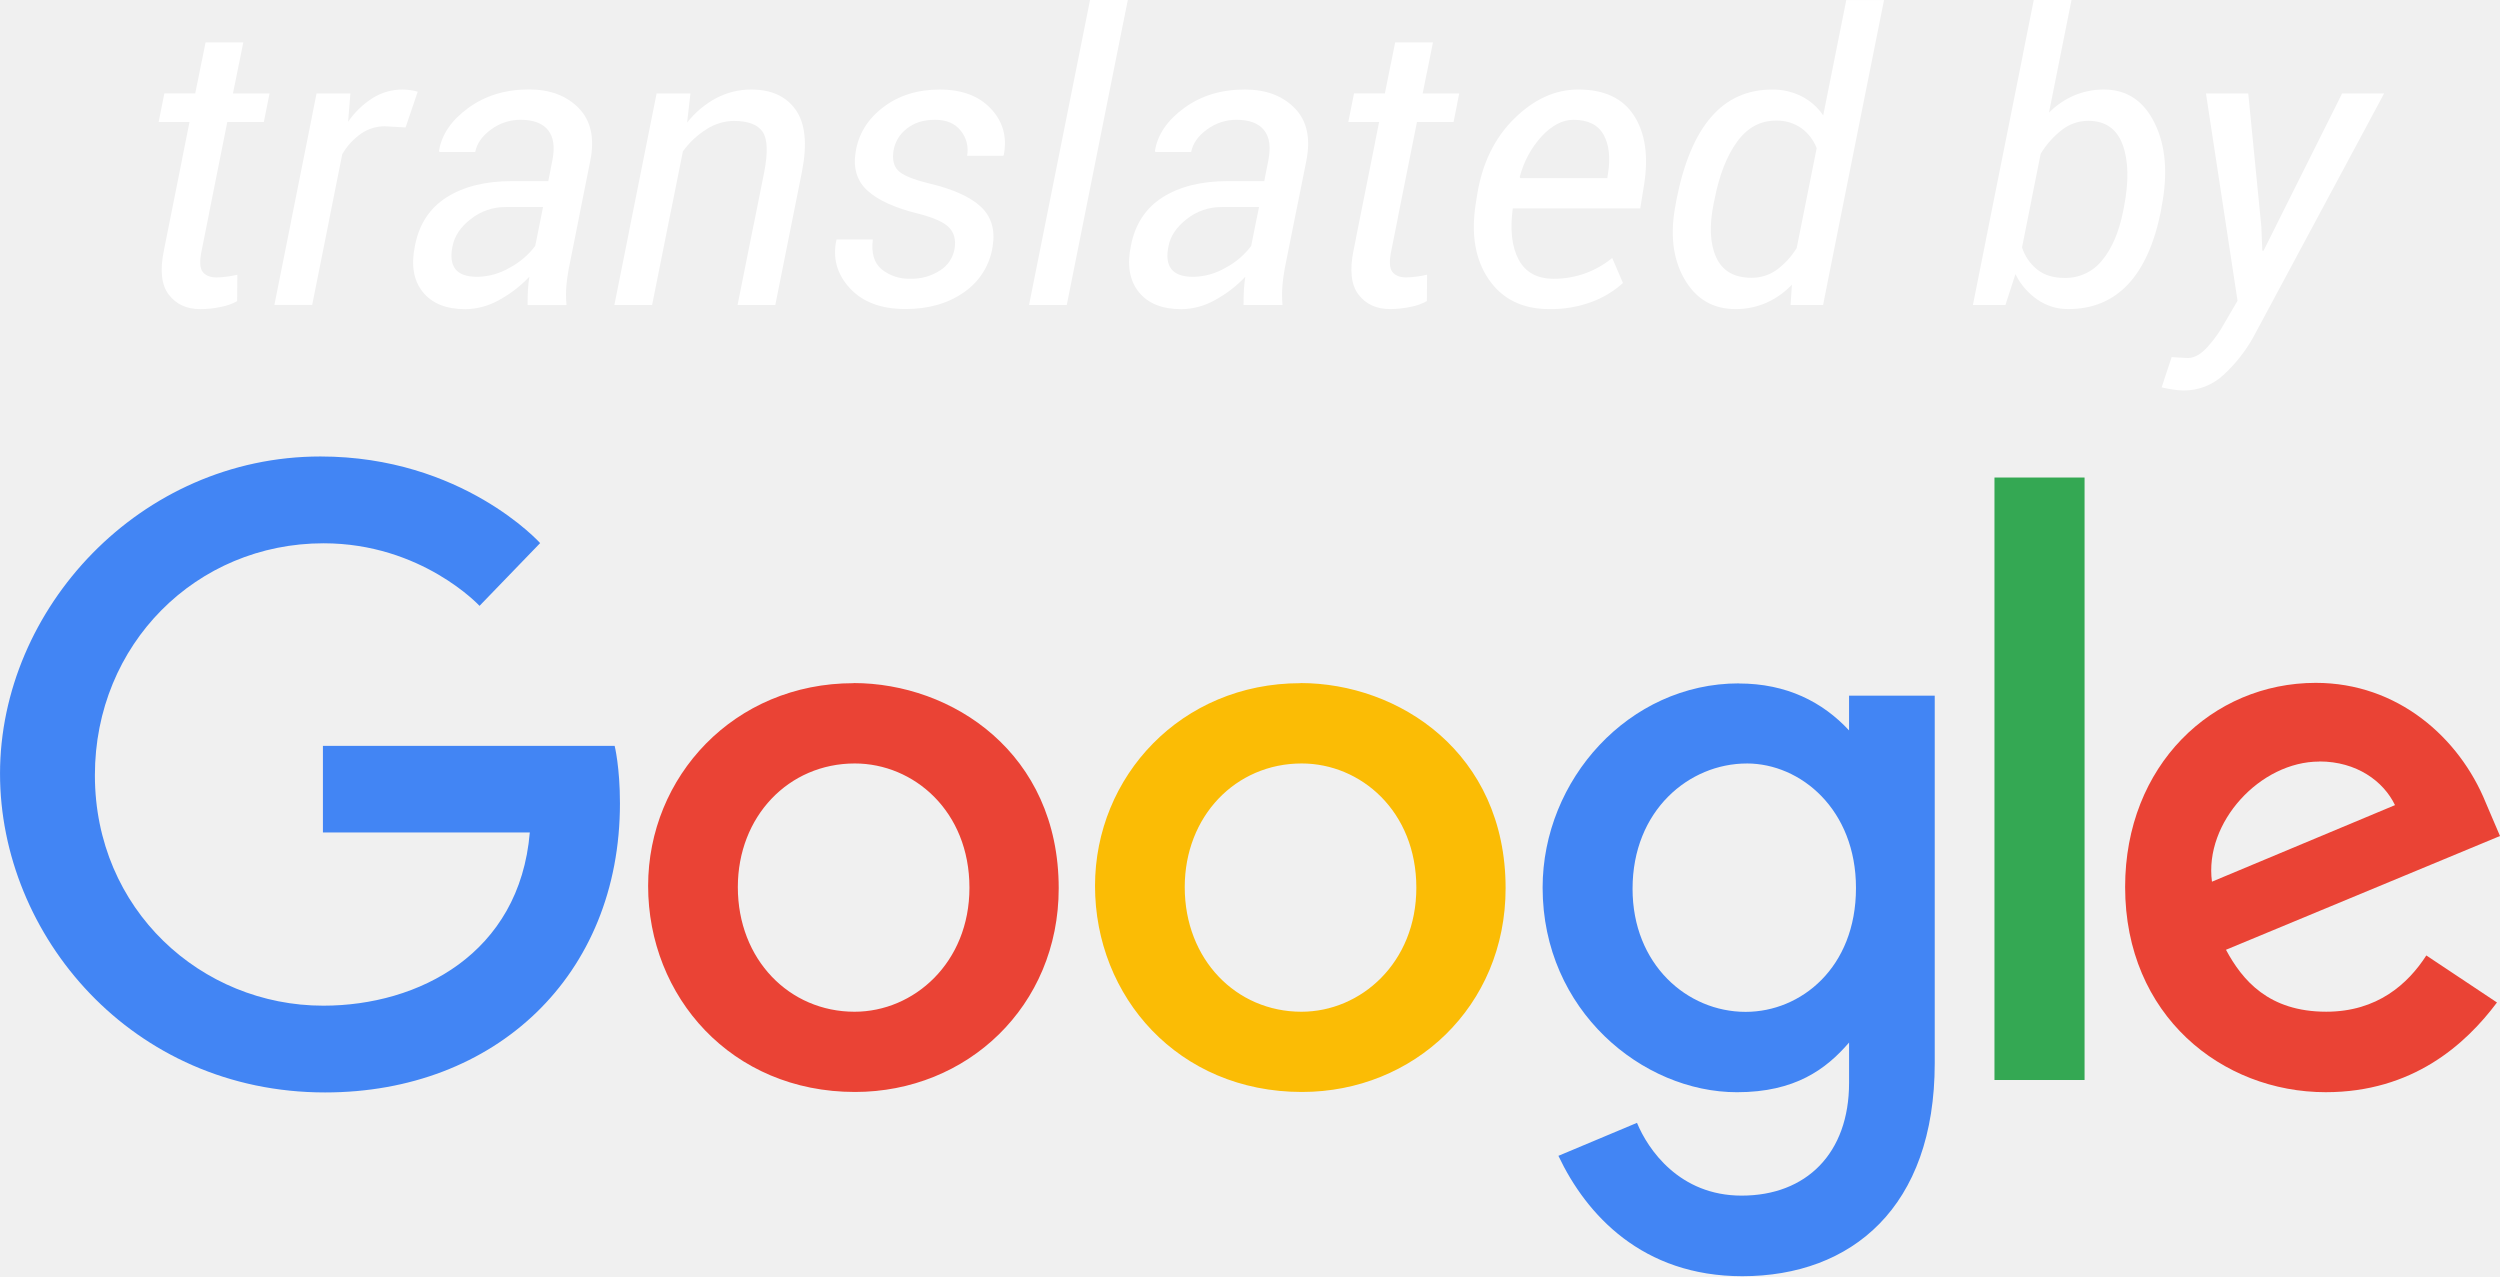
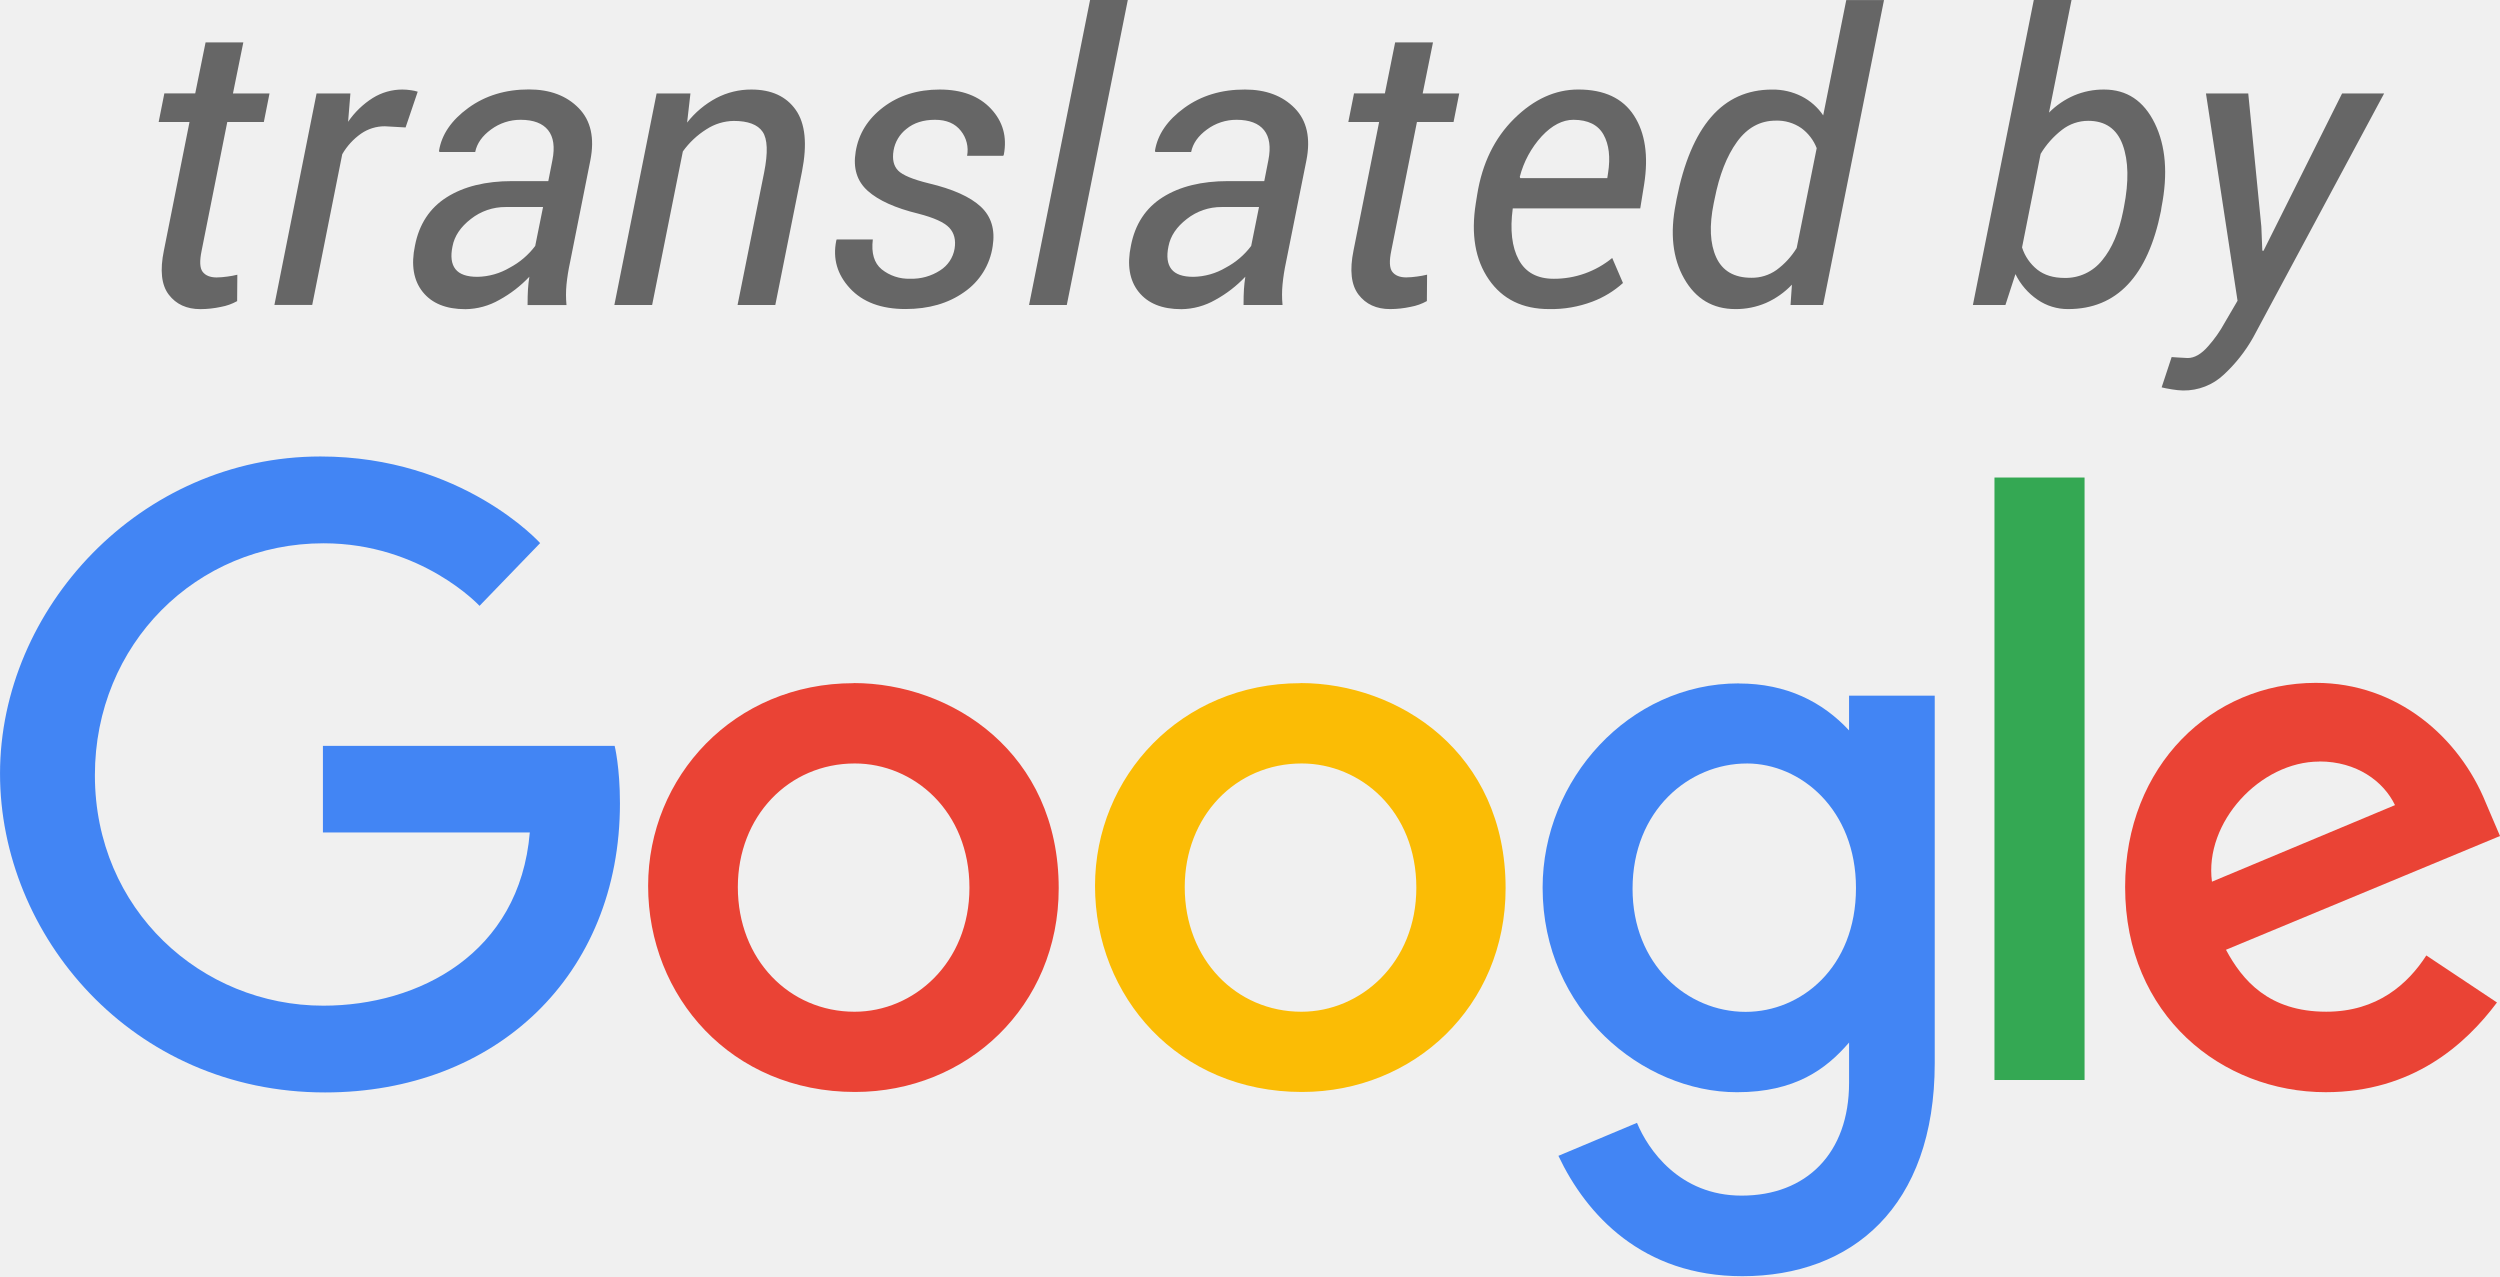
- <svg xmlns="http://www.w3.org/2000/svg" id="svg2" viewBox="0 0 999 509.93">
-   <defs>
-     <style>.cls-1{fill:#4285f4;}.cls-2{fill:#ea4335;}.cls-3{fill:#fbbc05;}.cls-4{fill:#34a853;}.cls-5{fill:#fff;}</style>
-   </defs>
-   <path id="path2998" class="cls-1" d="M276.11,339.18H159.54v34.59h82.67C238.13,422.28,197.77,443,159.68,443c-48.74,0-91.26-38.35-91.26-92.09,0-52.36,40.54-92.68,91.37-92.68,39.22,0,62.33,25,62.33,25l24.22-25.08s-31.09-34.61-87.78-34.61c-72.2,0-128.05,60.93-128.05,126.75,0,64.49,52.54,127.38,129.89,127.38,68,0,117.83-46.6,117.83-115.52,0-14.54-2.11-22.94-2.11-22.94h0Z" transform="translate(-30.5 -41.13)" />
-   <path id="path3000" class="cls-2" d="M371.6,314.13c-47.83,0-82.11,37.4-82.11,81,0,44.26,33.25,82.35,82.67,82.35,44.74,0,81.4-34.2,81.4-81.4,0-54.1-42.64-82-82-82h0Zm0.48,32.08c23.52,0,45.81,19,45.81,49.66,0,30-22.2,49.55-45.92,49.55-26.07,0-46.63-20.88-46.63-49.79,0-28.29,20.31-49.42,46.74-49.42h0Z" transform="translate(-30.5 -41.13)" />
-   <path id="path3005" class="cls-3" d="M550.18,314.13c-47.83,0-82.11,37.4-82.11,81,0,44.26,33.25,82.35,82.67,82.35,44.74,0,81.4-34.2,81.4-81.4,0-54.1-42.64-82-82-82h0Zm0.48,32.08c23.52,0,45.81,19,45.81,49.66,0,30-22.2,49.55-45.92,49.55-26.07,0-46.63-20.88-46.63-49.79,0-28.29,20.31-49.42,46.74-49.42h0Z" transform="translate(-30.5 -41.13)" />
-   <path id="path3007" class="cls-1" d="M725.34,314.21c-43.9,0-78.41,38.45-78.41,81.61,0,49.16,40,81.76,77.66,81.76,23.28,0,35.66-9.24,44.8-19.85v16.11c0,28.18-17.11,45.06-42.94,45.06-24.95,0-37.46-18.55-41.81-29.08L653.24,503c11.14,23.55,33.55,48.1,73.46,48.1,43.65,0,76.92-27.49,76.92-85.16V319.13H769.38V333c-10.53-11.35-24.93-18.75-44-18.75h0Zm3.18,32c21.53,0,43.63,18.38,43.63,49.77,0,31.9-22.06,49.49-44.1,49.49-23.41,0-45.18-19-45.18-49.18,0-31.36,22.62-50.07,45.66-50.07h0Z" transform="translate(-30.5 -41.13)" />
-   <path id="path3011" class="cls-2" d="M955.89,314c-41.41,0-76.19,33-76.19,81.57,0,51.45,38.76,82,80.16,82,34.56,0,55.77-18.91,68.43-35.85l-28.23-18.79c-7.33,11.37-19.58,22.48-40,22.48-23,0-33.52-12.57-40.06-24.75L1029.5,375.2l-5.69-13.32C1013.23,335.8,988.55,314,955.89,314h0Zm1.43,31.41c14.92,0,25.66,7.93,30.22,17.45L914.4,393.45c-3.15-23.67,19.27-48,42.91-48h0Z" transform="translate(-30.5 -41.13)" />
-   <path id="path3015" class="cls-4" d="M827.49,472.7h36V231.95h-36V472.7Z" transform="translate(-30.5 -41.13)" />
-   <path class="cls-5" d="M127.73,58.08l-4.14,20.39H138.2l-2.27,11.41H121.32L111.09,141.2q-1.33,6.33.39,8.55T117,152a32.38,32.38,0,0,0,4.34-.35,35.78,35.78,0,0,0,4-.74l-0.08,10.55a20.76,20.76,0,0,1-6.45,2.3,39.21,39.21,0,0,1-8.24.9q-8.2,0-12.62-5.78T96,141.2l10.23-51.33H93.9l2.27-11.41h12.34l4.14-20.39h15.08Z" transform="translate(-30.5 -41.13)" />
-   <path class="cls-5" d="M192.57,92.06l-8.28-.47a16.6,16.6,0,0,0-9.49,2.93,25.78,25.78,0,0,0-7.54,8.24l-12,60.23H140.15L157,78.47h13.52L169.6,89.8a33.84,33.84,0,0,1,9.88-9.53,22.34,22.34,0,0,1,11.84-3.36,23.28,23.28,0,0,1,3.4.27,15.27,15.27,0,0,1,2.7.59Z" transform="translate(-30.5 -41.13)" />
-   <path class="cls-5" d="M241.32,163q0-3.83.16-6.29t0.55-5a48.43,48.43,0,0,1-12,9.26,27.94,27.94,0,0,1-13.55,3.71q-11.56,0-17.07-6.91t-3.09-18.48q2.5-12.89,12.7-19.34t26.13-6.45H249.6l1.64-8.36q1.56-7.89-1.72-12T238.59,89a19.7,19.7,0,0,0-11.87,3.87q-5.31,3.87-6.33,9h-14.3l-0.16-.47q1.56-9.76,11.72-17.15t24.22-7.38q12.58,0,19.88,7.46t4.65,20.9L258.28,146a78.53,78.53,0,0,0-1.41,8.83,43,43,0,0,0,0,8.2H241.32Zm-20-11.25a26.28,26.28,0,0,0,12.89-3.67,30.63,30.63,0,0,0,10.16-8.67l3.13-15.55H232.57a22.17,22.17,0,0,0-13.91,4.77q-6.17,4.77-7.34,10.94-1.25,6,1.17,9.1T221.32,151.75Z" transform="translate(-30.5 -41.13)" />
-   <path class="cls-5" d="M305.07,90.11a36.9,36.9,0,0,1,11.68-9.8,29.9,29.9,0,0,1,14-3.4q12,0,17.73,8.13t2.5,24.61L340.31,163H325.23l10.63-53q2.34-11.87-.62-16.21t-11.56-4.34a20.53,20.53,0,0,0-10.86,3.32,33.47,33.47,0,0,0-9.45,8.87L291.09,163H276l16.88-84.53H306.4Z" transform="translate(-30.5 -41.13)" />
-   <path class="cls-5" d="M411.95,140.54q0.86-5.22-2.11-8.41t-12.34-5.61q-13.83-3.36-20.27-9.14t-4.8-15.62q1.72-10.7,11-17.77T406,76.91q13.28,0,20.47,7.66t5.16,18.36l-0.23.47H416.95a12.27,12.27,0,0,0-2.5-10Q411,89,404.13,89q-7,0-11.41,3.64a13.85,13.85,0,0,0-5.16,8.66q-0.86,5.25,1.84,8t12.23,5.09q14.45,3.43,20.78,9.32t4.77,15.79a26.89,26.89,0,0,1-11.41,18.37q-9.53,6.75-23.44,6.75-14.53,0-22.19-8.28t-5.47-19.06l0.16-.47h14.45q-1,8.16,3.52,11.93a17.23,17.23,0,0,0,11.41,3.77,20.69,20.69,0,0,0,12-3.35A12.71,12.71,0,0,0,411.95,140.54Z" transform="translate(-30.5 -41.13)" />
-   <path class="cls-5" d="M456.79,163H441.71L466.09,41.13h15.08Z" transform="translate(-30.5 -41.13)" />
-   <path class="cls-5" d="M527.42,163q0-3.83.16-6.29t0.55-5a48.43,48.43,0,0,1-12,9.26,27.94,27.94,0,0,1-13.55,3.71q-11.56,0-17.07-6.91t-3.09-18.48q2.5-12.89,12.7-19.34t26.13-6.45H535.7l1.64-8.36q1.56-7.89-1.72-12T524.68,89a19.7,19.7,0,0,0-11.87,3.87q-5.31,3.87-6.33,9h-14.3l-0.16-.47q1.56-9.76,11.72-17.15T528,76.91q12.58,0,19.88,7.46t4.65,20.9L544.37,146A78.53,78.53,0,0,0,543,154.8a43,43,0,0,0,0,8.2H527.42Zm-20-11.25a26.28,26.28,0,0,0,12.89-3.67,30.63,30.63,0,0,0,10.16-8.67l3.13-15.55H518.67a22.17,22.17,0,0,0-13.91,4.77q-6.17,4.77-7.34,10.94-1.25,6,1.17,9.1T507.42,151.75Z" transform="translate(-30.5 -41.13)" />
-   <path class="cls-5" d="M603.12,58.08L599,78.47h14.61l-2.27,11.41H596.71L586.48,141.2q-1.33,6.33.39,8.55t5.55,2.23a32.38,32.38,0,0,0,4.34-.35,35.78,35.78,0,0,0,4-.74l-0.08,10.55a20.76,20.76,0,0,1-6.45,2.3,39.21,39.21,0,0,1-8.24.9q-8.2,0-12.62-5.78t-2-17.66l10.23-51.33H569.29l2.27-11.41H583.9L588,58.08h15.08Z" transform="translate(-30.5 -41.13)" />
-   <path class="cls-5" d="M649.53,164.64q-15.94,0-24.1-11.84t-5.2-30.43l0.55-3.44q3-18.75,14.8-30.39t25.59-11.64q15.54,0,22.27,10.41t4.06,27.47l-1.56,9.63H635q-1.72,12.9,2.38,20.51t14,7.61a36.54,36.54,0,0,0,23.36-8.31l4.3,10a38.66,38.66,0,0,1-12.19,7.43A46.46,46.46,0,0,1,649.53,164.64ZM659.29,89q-6.56,0-12.7,6.56a38.06,38.06,0,0,0-8.79,16.25L638,112.3h34.77l0.31-2q1.48-9.45-1.8-15.35T659.29,89Z" transform="translate(-30.5 -41.13)" />
-   <path class="cls-5" d="M700.46,120.73q4.29-21.8,13.79-32.81t24.41-11a25.46,25.46,0,0,1,11.76,2.7,22.94,22.94,0,0,1,8.63,7.62l9.22-46.09h15.08L759,163H746l0.55-8.12a32.27,32.27,0,0,1-10.35,7.3A30.35,30.35,0,0,1,724,164.64q-13.59,0-20.51-12.19t-3.32-30.08Zm14.84,1.64q-2.74,13.44,1,21.6t14.06,8.16a17,17,0,0,0,10-3.09,31,31,0,0,0,8.09-8.79l8-39.92a17.93,17.93,0,0,0-6.13-8,16.94,16.94,0,0,0-10.2-3q-9.37,0-15.51,8.48t-8.95,22.85Z" transform="translate(-30.5 -41.13)" />
-   <path class="cls-5" d="M894,125.5q-3.91,19.45-13.2,29.3t-23.91,9.84a21.3,21.3,0,0,1-12.19-3.75,26.49,26.49,0,0,1-8.83-10.23l-4,12.34h-13L843.2,41.13h15.08l-9,45a31.82,31.82,0,0,1,10-6.84,30.16,30.16,0,0,1,12-2.38q13.67,0,20.27,13.52t2.7,33.44Zm-14.77-1.64q3-15.31-.51-24.88t-13.79-9.57A17.06,17.06,0,0,0,854.49,93a34.77,34.77,0,0,0-8.55,9.61L838.51,140a18.51,18.51,0,0,0,6.09,8.87q4.22,3.32,10.86,3.32a18.69,18.69,0,0,0,15.08-7.07q5.86-7.07,8.36-19.57Z" transform="translate(-30.5 -41.13)" />
-   <path class="cls-5" d="M934.13,131.67l0.39,9.61,0.47,0.08L966.4,78.47h16.8L930.85,176a61.06,61.06,0,0,1-11.72,14.84,23.2,23.2,0,0,1-16.25,6.33,29.78,29.78,0,0,1-4.37-.43q-2.73-.43-4.22-0.82l4-12.11,2.27,0.16q3.36,0.23,4.14.23,4.06,0,8.16-4.69a50.34,50.34,0,0,0,6.6-9.37l5.16-8.83L912,78.47H928.9Z" transform="translate(-30.5 -41.13)" />
+ <svg xmlns="http://www.w3.org/2000/svg" width="999" height="510" viewBox="0 0 999 510">
+   <g fill="none" fill-rule="evenodd">
+     <path fill="#4285F4" d="M245.61,298.05 L129.04,298.05 L129.04,332.64 L211.71,332.64 C207.63,381.15 167.27,401.87 129.18,401.87 C80.44,401.87 37.92,363.52 37.92,309.78 C37.92,257.42 78.46,217.1 129.29,217.1 C168.51,217.1 191.62,242.1 191.62,242.1 L215.84,217.02 C215.84,217.02 184.75,182.41 128.06,182.41 C55.86,182.41 0.01,243.34 0.01,309.16 C0.01,373.65 52.55,436.54 129.9,436.54 C197.9,436.54 247.73,389.94 247.73,321.02 C247.73,306.48 245.62,298.08 245.62,298.08 L245.62,298.08 L245.61,298.05 Z" />
+     <path fill="#EA4335" d="M341.1,273 C293.27,273 258.99,310.4 258.99,354 C258.99,398.26 292.24,436.35 341.66,436.35 C386.4,436.35 423.06,402.15 423.06,354.95 C423.06,300.85 380.42,272.95 341.06,272.95 L341.06,272.95 L341.1,273 Z M341.58,305.08 C365.1,305.08 387.39,324.08 387.39,354.74 C387.39,384.74 365.19,404.29 341.47,404.29 C315.4,404.29 294.84,383.41 294.84,354.5 C294.84,326.21 315.15,305.08 341.58,305.08 L341.58,305.08 L341.58,305.08 Z" />
+     <path fill="#FBBC05" d="M519.68,273 C471.85,273 437.57,310.4 437.57,354 C437.57,398.26 470.82,436.35 520.24,436.35 C564.98,436.35 601.64,402.15 601.64,354.95 C601.64,300.85 559,272.95 519.64,272.95 L519.64,272.95 L519.68,273 Z M520.16,305.08 C543.68,305.08 565.97,324.08 565.97,354.74 C565.97,384.74 543.77,404.29 520.05,404.29 C493.98,404.29 473.42,383.41 473.42,354.5 C473.42,326.21 493.73,305.08 520.16,305.08 L520.16,305.08 L520.16,305.08 Z" />
+     <path fill="#4285F4" d="M694.84,273.08 C650.94,273.08 616.43,311.53 616.43,354.69 C616.43,403.85 656.43,436.45 694.09,436.45 C717.37,436.45 729.75,427.21 738.89,416.6 L738.89,432.71 C738.89,460.89 721.78,477.77 695.95,477.77 C671,477.77 658.49,459.22 654.14,448.69 L622.74,461.87 C633.88,485.42 656.29,509.97 696.2,509.97 C739.85,509.97 773.12,482.48 773.12,424.81 L773.12,278 L738.88,278 L738.88,291.87 C728.35,280.52 713.95,273.12 694.88,273.12 L694.88,273.12 L694.84,273.08 Z M698.02,305.08 C719.55,305.08 741.65,323.46 741.65,354.85 C741.65,386.75 719.59,404.34 697.55,404.34 C674.14,404.34 652.37,385.34 652.37,355.16 C652.37,323.8 674.99,305.09 698.03,305.09 L698.03,305.09 L698.02,305.08 Z" />
+     <path fill="#EA4335" d="M925.39,272.87 C883.98,272.87 849.2,305.87 849.2,354.44 C849.2,405.89 887.96,436.44 929.36,436.44 C963.92,436.44 985.13,417.53 997.79,400.59 L969.56,381.8 C962.23,393.17 949.98,404.28 929.56,404.28 C906.56,404.28 896.04,391.71 889.5,379.53 L999,334.07 L993.31,320.75 C982.73,294.67 958.05,272.87 925.39,272.87 L925.39,272.87 L925.39,272.87 Z M926.82,304.28 C941.74,304.28 952.48,312.21 957.04,321.73 L883.9,352.32 C880.75,328.65 903.17,304.32 926.81,304.32 L926.81,304.32 L926.82,304.28 Z" />
+     <polygon fill="#34A853" points="796.99 431.57 832.99 431.57 832.99 190.82 796.99 190.82" />
+     <path fill="#666666" d="M97.23 16.95L93.09 37.34 107.7 37.34 105.43 48.75 90.82 48.75 80.59 100.07C79.703 104.29 79.833 107.14 80.98 108.62 82.127 110.1 83.967 110.85 86.5 110.87 87.953 110.851 89.403 110.734 90.84 110.52 92.186 110.349 93.522 110.102 94.84 109.78L94.76 120.33C92.752 121.448 90.572 122.226 88.31 122.63 85.603 123.22 82.841 123.522 80.07 123.53 74.603 123.53 70.397 121.603 67.45 117.75 64.503 113.897 63.853 108.003 65.5 100.07L75.73 48.74 63.4 48.74 65.67 37.33 78.01 37.33 82.15 16.94 97.23 16.94 97.23 16.95zM162.07 50.93L153.79 50.46C150.402 50.445 147.09 51.468 144.3 53.39 141.215 55.553 138.641 58.365 136.76 61.63L124.76 121.86 109.65 121.86 126.5 37.34 140.02 37.34 139.1 48.67C141.708 44.852 145.07 41.608 148.98 39.14 152.534 36.934 156.637 35.769 160.82 35.78 161.958 35.787 163.095 35.877 164.22 36.05 165.136 36.165 166.04 36.362 166.92 36.64L162.07 50.93zM210.82 121.87C210.82 119.317 210.873 117.22 210.98 115.58 211.087 113.94 211.27 112.273 211.53 110.58 208.041 114.277 203.991 117.402 199.53 119.84 195.403 122.211 190.739 123.488 185.98 123.55 178.273 123.55 172.583 121.247 168.91 116.64 165.237 112.033 164.207 105.873 165.82 98.16 167.487 89.567 171.72 83.12 178.52 78.82 185.32 74.52 194.03 72.37 204.65 72.37L219.1 72.37 220.74 64.01C221.78 58.75 221.207 54.75 219.02 52.01 216.833 49.27 213.19 47.89 208.09 47.87 203.818 47.839 199.652 49.197 196.22 51.74 192.68 54.32 190.57 57.32 189.89 60.74L175.59 60.74 175.43 60.27C176.47 53.763 180.377 48.047 187.15 43.12 193.923 38.193 201.997 35.733 211.37 35.74 219.757 35.74 226.383 38.227 231.25 43.2 236.117 48.173 237.667 55.14 235.9 64.1L227.78 104.87C227.143 107.784 226.672 110.732 226.37 113.7 226.109 116.427 226.109 119.173 226.37 121.9L210.82 121.9 210.82 121.87zM190.82 110.62C195.362 110.531 199.803 109.267 203.71 106.95 207.693 104.843 211.162 101.882 213.87 98.28L217 82.73 202.07 82.73C197.026 82.691 192.119 84.374 188.16 87.5 184.047 90.68 181.6 94.327 180.82 98.44 179.987 102.44 180.377 105.473 181.99 107.54 183.603 109.607 186.547 110.633 190.82 110.62L190.82 110.62zM274.57 48.98C277.739 44.936 281.717 41.598 286.25 39.18 290.57 36.923 295.376 35.755 300.25 35.78 308.25 35.78 314.16 38.49 317.98 43.91 321.8 49.33 322.633 57.533 320.48 68.52L309.81 121.87 294.73 121.87 305.36 68.87C306.92 60.957 306.713 55.553 304.74 52.66 302.767 49.767 298.913 48.32 293.18 48.32 289.32 48.384 285.556 49.534 282.32 51.64 278.622 53.953 275.412 56.966 272.87 60.51L260.59 121.87 245.5 121.87 262.38 37.34 275.9 37.34 274.57 48.98zM381.45 99.41C382.023 95.93 381.32 93.127 379.34 91 377.36 88.873 373.247 87.003 367 85.39 357.78 83.15 351.023 80.103 346.73 76.25 342.437 72.397 340.837 67.19 341.93 60.63 343.077 53.497 346.743 47.573 352.93 42.86 359.117 38.147 366.64 35.787 375.5 35.78 384.353 35.78 391.177 38.333 395.97 43.44 400.763 48.547 402.483 54.667 401.13 61.8L400.9 62.27 386.45 62.27C387.125 58.731 386.211 55.075 383.95 52.27 381.65 49.337 378.21 47.87 373.63 47.87 368.963 47.87 365.16 49.083 362.22 51.51 359.473 53.646 357.631 56.738 357.06 60.17 356.487 63.67 357.1 66.337 358.9 68.17 360.7 70.003 364.777 71.7 371.13 73.26 380.763 75.547 387.69 78.653 391.91 82.58 396.13 86.507 397.72 91.77 396.68 98.37 395.615 105.82 391.476 112.483 385.27 116.74 378.917 121.24 371.103 123.49 361.83 123.49 352.143 123.49 344.747 120.73 339.64 115.21 334.533 109.69 332.71 103.337 334.17 96.15L334.33 95.68 348.78 95.68C348.113 101.12 349.287 105.097 352.3 107.61 355.528 110.195 359.577 111.533 363.71 111.38 367.959 111.523 372.149 110.353 375.71 108.03 378.76 106.102 380.847 102.968 381.45 99.41L381.45 99.41z" />
+     <polygon fill="#666666" points="426.29 121.87 411.21 121.87 435.59 0 450.67 0" />
+     <path fill="#666666" d="M496.92 121.87C496.92 119.317 496.973 117.22 497.08 115.58 497.187 113.94 497.37 112.273 497.63 110.58 494.141 114.277 490.091 117.402 485.63 119.84 481.503 122.211 476.839 123.488 472.08 123.55 464.373 123.55 458.683 121.247 455.01 116.64 451.337 112.033 450.307 105.873 451.92 98.16 453.587 89.567 457.82 83.12 464.62 78.82 471.42 74.52 480.13 72.37 490.75 72.37L505.2 72.37 506.84 64.01C507.88 58.75 507.307 54.75 505.12 52.01 502.933 49.27 499.287 47.89 494.18 47.87 489.908 47.839 485.742 49.197 482.31 51.74 478.77 54.32 476.66 57.32 475.98 60.74L461.68 60.74 461.52 60.27C462.56 53.763 466.467 48.047 473.24 43.12 480.013 38.193 488.1 35.747 497.5 35.78 505.887 35.78 512.513 38.267 517.38 43.24 522.247 48.213 523.797 55.18 522.03 64.14L513.87 104.87C513.247 107.775 512.79 110.713 512.5 113.67 512.239 116.397 512.239 119.143 512.5 121.87L496.92 121.87 496.92 121.87zM476.92 110.62C481.462 110.531 485.903 109.267 489.81 106.95 493.793 104.843 497.262 101.882 499.97 98.28L503.1 82.73 488.17 82.73C483.126 82.691 478.219 84.374 474.26 87.5 470.147 90.68 467.7 94.327 466.92 98.44 466.087 102.44 466.477 105.473 468.09 107.54 469.703 109.607 472.647 110.633 476.92 110.62L476.92 110.62zM572.62 16.95L568.5 37.34 583.11 37.34 580.84 48.75 566.21 48.75 555.98 100.07C555.093 104.29 555.223 107.14 556.37 108.62 557.517 110.1 559.367 110.843 561.92 110.85 563.373 110.831 564.823 110.714 566.26 110.5 567.606 110.329 568.942 110.082 570.26 109.76L570.18 120.31C568.172 121.428 565.992 122.206 563.73 122.61 561.023 123.2 558.261 123.502 555.49 123.51 550.023 123.51 545.817 121.583 542.87 117.73 539.923 113.877 539.257 107.99 540.87 100.07L551.1 48.74 538.79 48.74 541.06 37.33 553.4 37.33 557.5 16.95 572.58 16.95 572.62 16.95zM619.03 123.51C608.403 123.51 600.37 119.563 594.93 111.67 589.49 103.777 587.757 93.633 589.73 81.24L590.28 77.8C592.28 65.3 597.213 55.17 605.08 47.41 612.947 39.65 621.477 35.77 630.67 35.77 641.03 35.77 648.453 39.24 652.94 46.18 657.427 53.12 658.78 62.277 657 73.65L655.44 83.28 604.5 83.28C603.353 91.88 604.147 98.717 606.88 103.79 609.613 108.863 614.28 111.4 620.88 111.4 629.397 111.437 637.66 108.498 644.24 103.09L648.54 113.09C644.973 116.302 640.839 118.822 636.35 120.52 630.819 122.61 624.941 123.624 619.03 123.51L619.03 123.51zM628.79 47.87C624.417 47.87 620.183 50.057 616.09 54.43 611.87 59.043 608.851 64.624 607.3 70.68L607.5 71.17 642.27 71.17 642.58 69.17C643.567 62.87 642.967 57.753 640.78 53.82 638.593 49.887 634.597 47.903 628.79 47.87L628.79 47.87zM669.96 79.6C672.82 65.067 677.417 54.13 683.75 46.79 690.083 39.45 698.22 35.783 708.16 35.79 712.24 35.735 716.273 36.661 719.92 38.49 723.398 40.255 726.368 42.878 728.55 46.11L737.77.02 752.85.02 728.5 121.87 715.5 121.87 716.05 113.75C713.116 116.843 709.598 119.324 705.7 121.05 701.847 122.704 697.693 123.542 693.5 123.51 684.44 123.51 677.603 119.447 672.99 111.32 668.377 103.193 667.27 93.167 669.67 81.24L669.96 79.6zM684.8 81.24C682.973 90.2 683.307 97.4 685.8 102.84 688.293 108.28 692.98 111 699.86 111 703.435 111.047 706.935 109.966 709.86 107.91 713.101 105.532 715.849 102.547 717.95 99.12L725.95 59.2C724.714 56.002 722.586 53.226 719.82 51.2 716.83 49.131 713.254 48.079 709.62 48.2 703.373 48.2 698.203 51.027 694.11 56.68 690.017 62.333 687.033 69.95 685.16 79.53L684.8 81.24zM863.5 84.37C860.893 97.337 856.493 107.103 850.3 113.67 844.107 120.237 836.137 123.517 826.39 123.51 822.039 123.534 817.785 122.226 814.2 119.76 810.422 117.171 807.379 113.646 805.37 109.53L801.37 121.87 788.37 121.87 812.7 0 827.78 0 818.78 45C821.645 42.101 825.039 39.779 828.78 38.16 832.575 36.555 836.659 35.745 840.78 35.78 849.893 35.78 856.65 40.287 861.05 49.3 865.45 58.313 866.35 69.46 863.75 82.74L863.5 84.37zM848.73 82.73C850.73 72.523 850.56 64.23 848.22 57.85 845.88 51.47 841.283 48.28 834.43 48.28 830.648 48.286 826.976 49.549 823.99 51.87 820.567 54.514 817.668 57.773 815.44 61.48L808.01 98.87C809.117 102.364 811.237 105.452 814.1 107.74 816.913 109.953 820.533 111.06 824.96 111.06 830.817 111.197 836.399 108.58 840.04 103.99 843.947 99.277 846.733 92.753 848.4 84.42L848.73 82.73zM903.63 90.54L904.02 100.15 904.49 100.23 935.9 37.34 952.7 37.34 900.35 134.87C897.238 140.395 893.284 145.402 888.63 149.71 884.243 153.853 878.414 156.124 872.38 156.04 870.915 156.004 869.454 155.861 868.01 155.61 866.19 155.323 864.783 155.05 863.79 154.79L867.79 142.68 870.06 142.84C872.3 142.993 873.68 143.07 874.2 143.07 876.907 143.07 879.627 141.507 882.36 138.38 884.91 135.518 887.124 132.374 888.96 129.01L894.12 120.18 881.5 37.34 898.4 37.34 903.63 90.54z" />
+   </g>
</svg>
